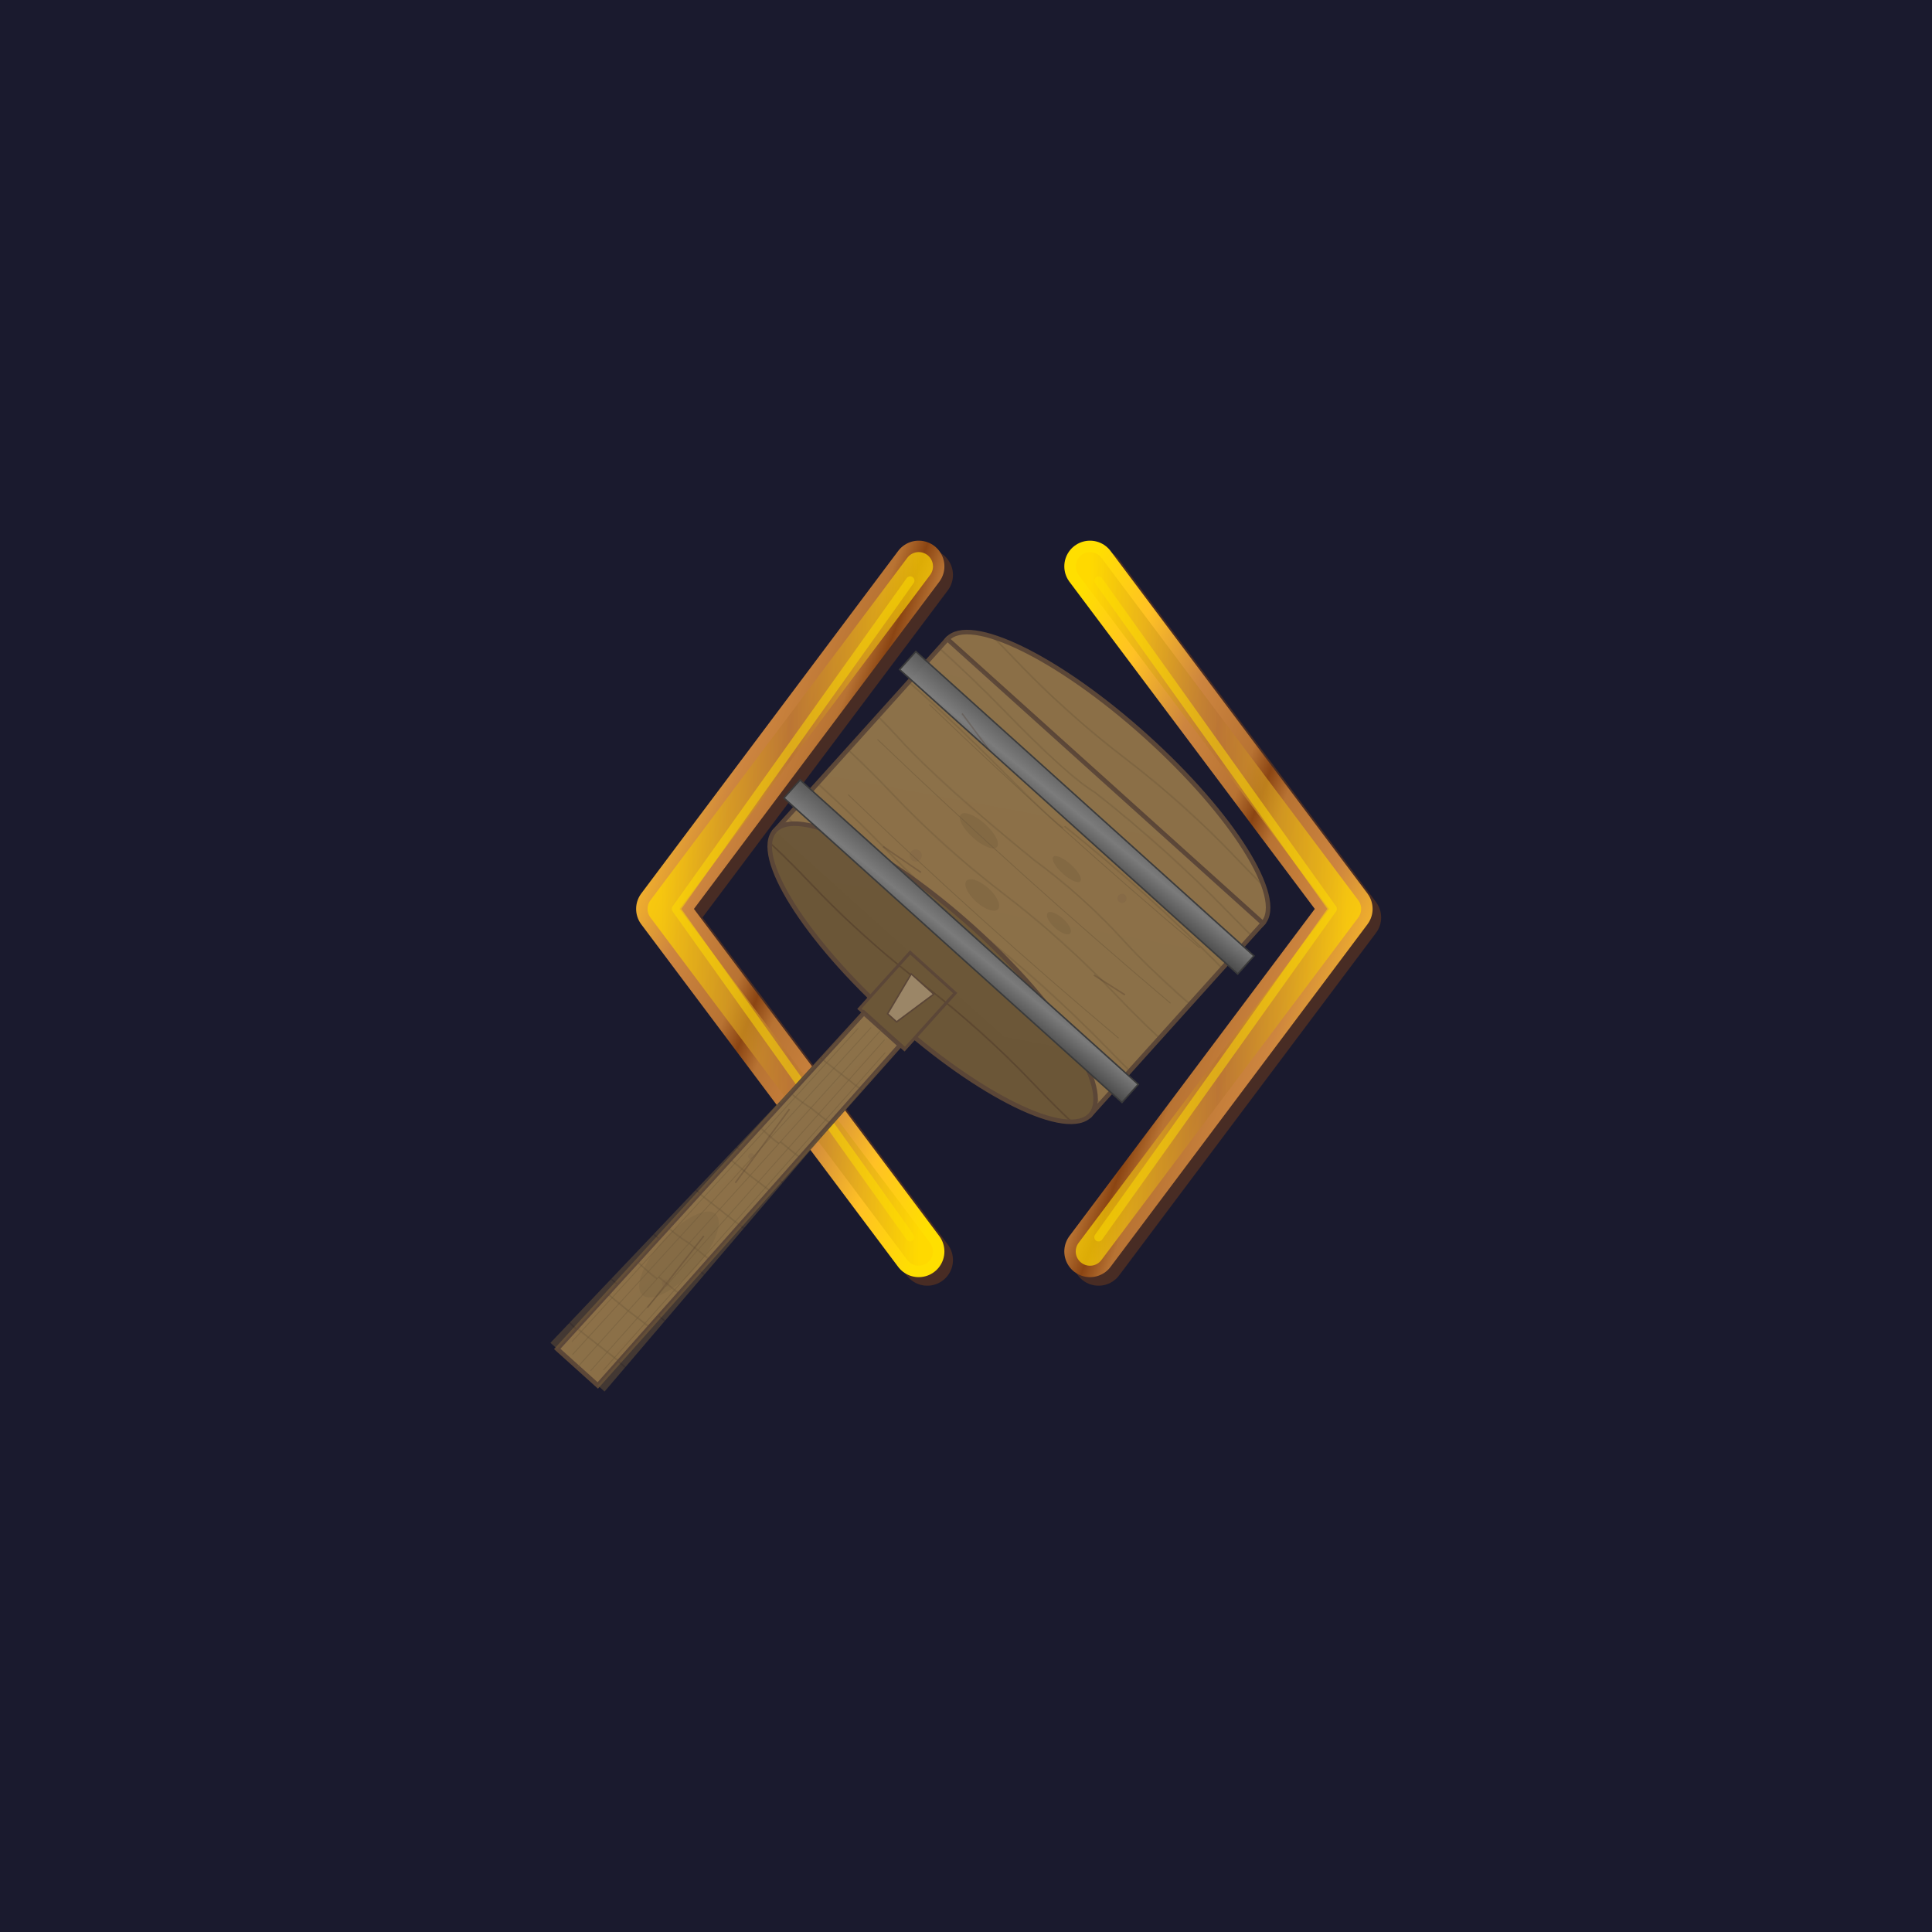
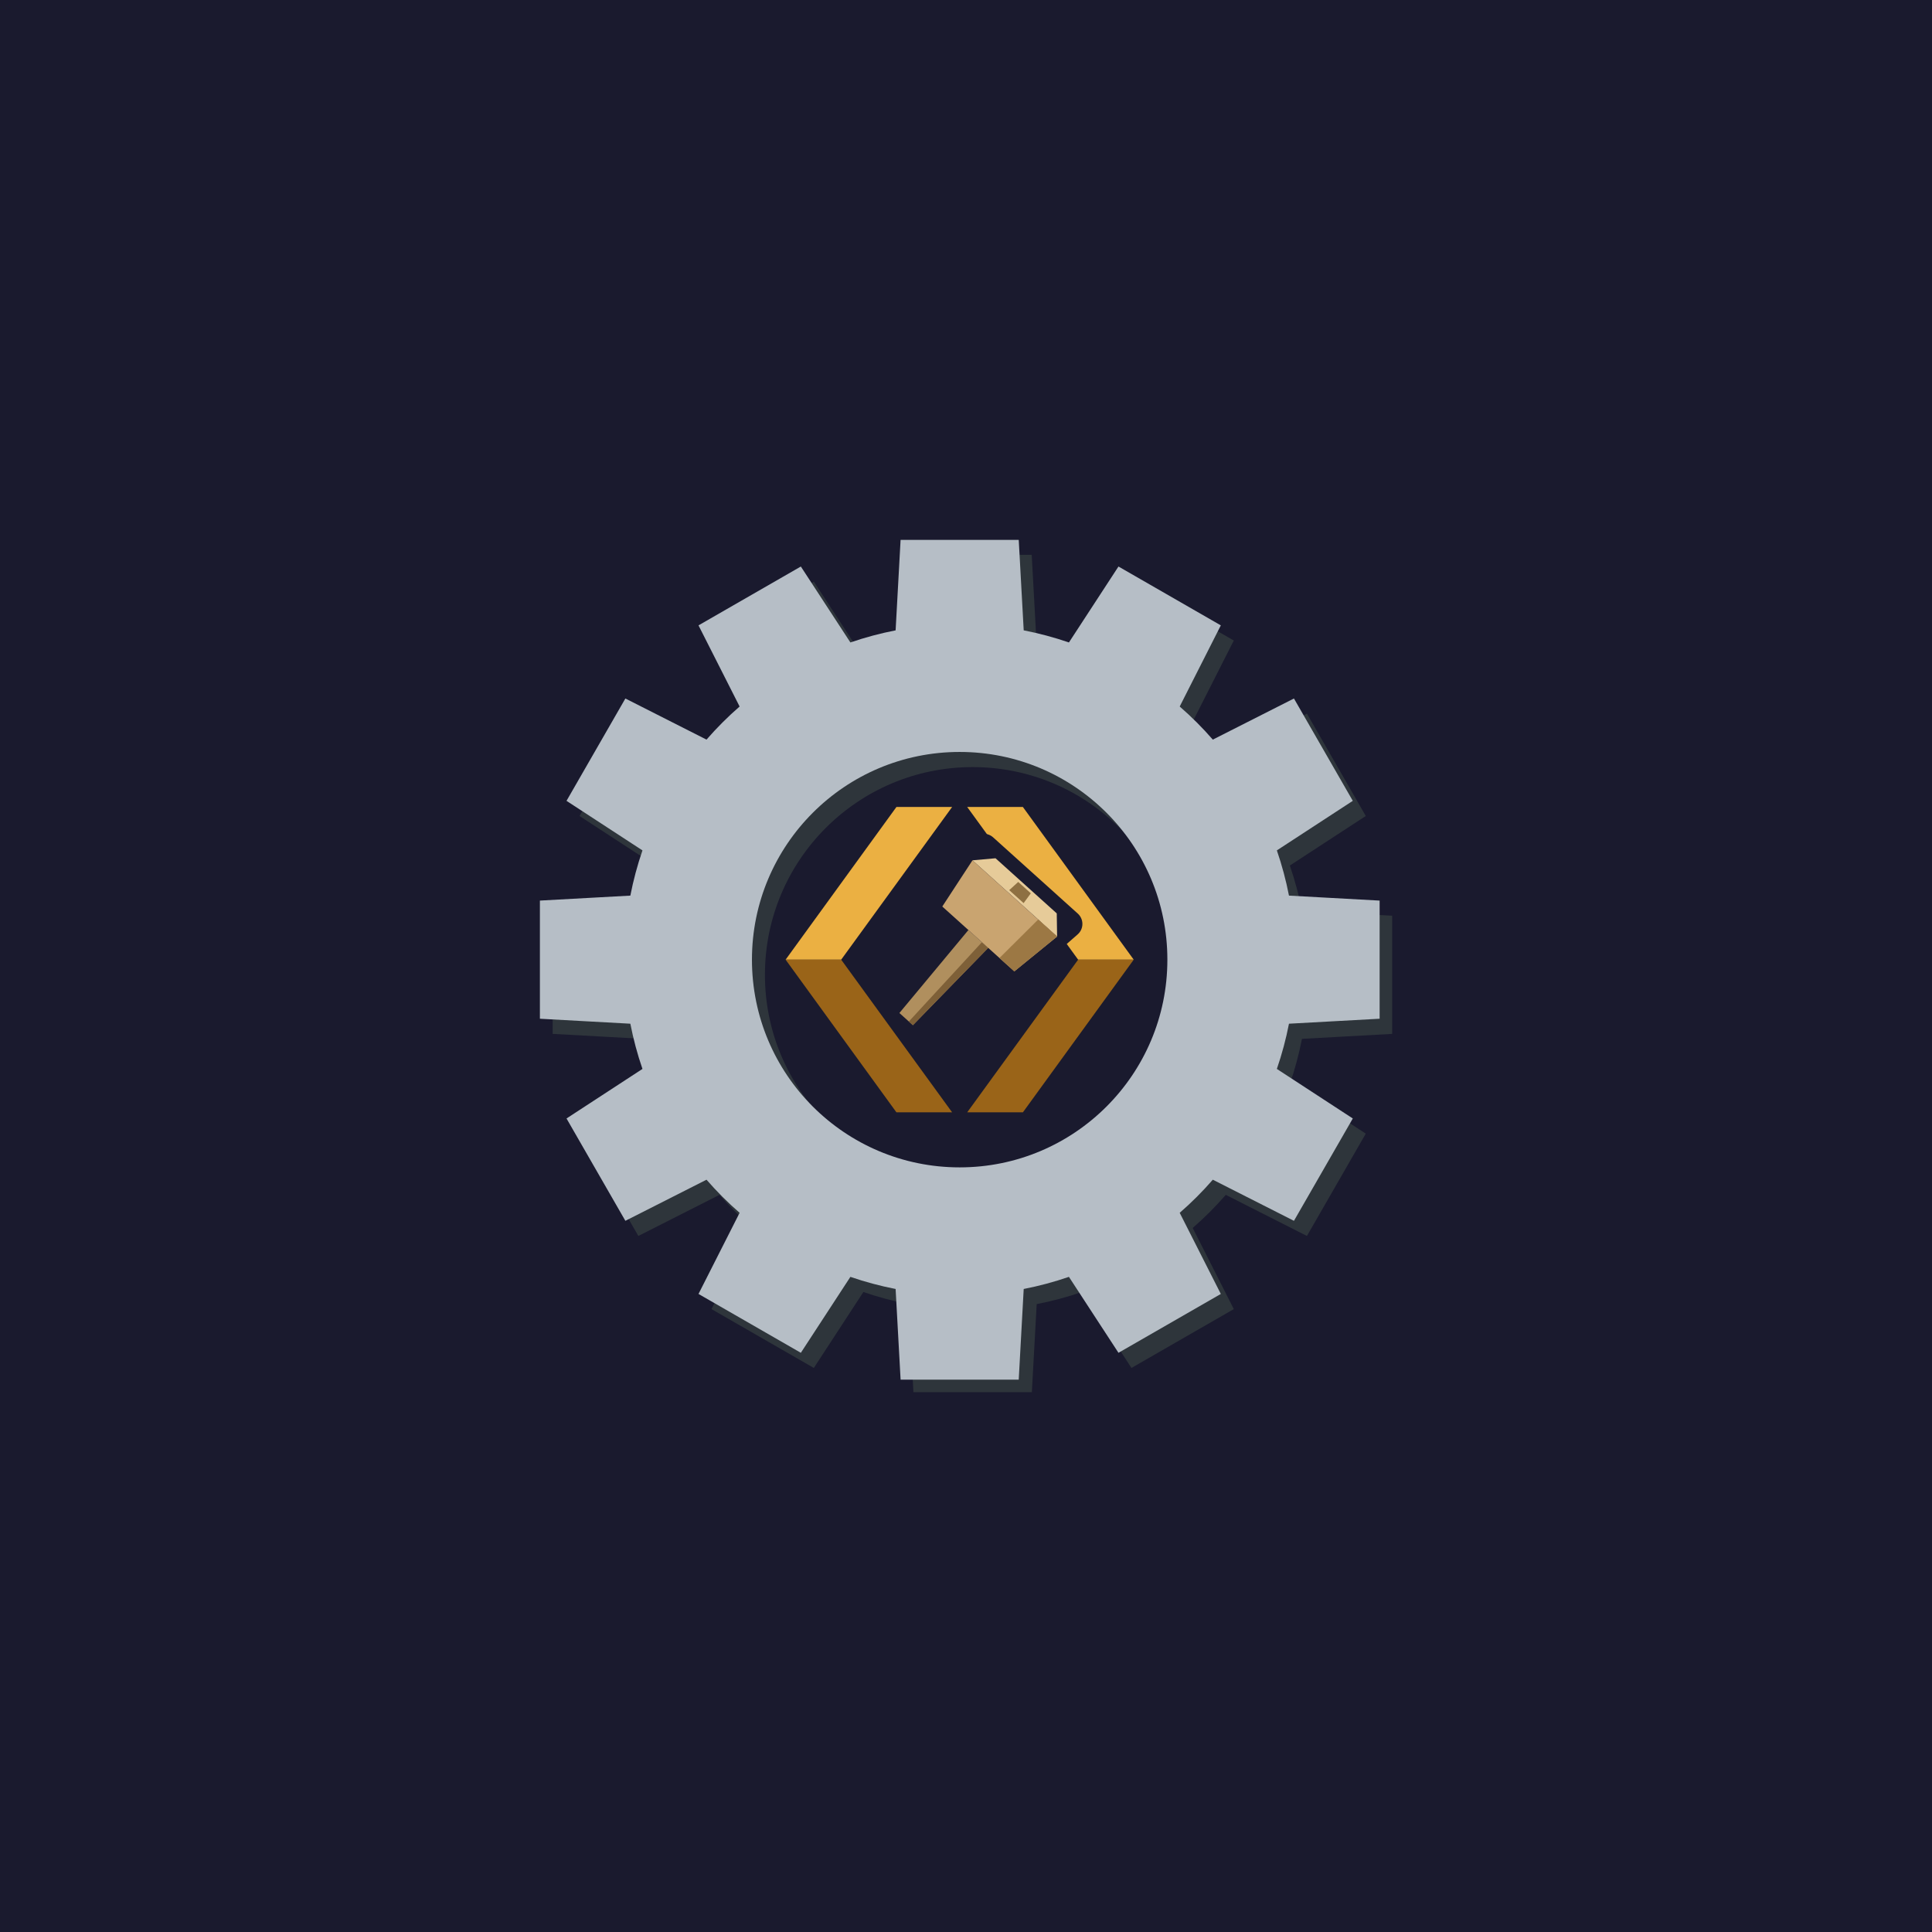
<svg xmlns="http://www.w3.org/2000/svg" width="512" height="512" viewBox="0 0 512 512">
  <rect width="512" height="512" fill="#1a1a2e" />
-   <svg x="143" y="143" width="226" height="226" viewBox="128.5 152.5 233.5 239" preserveAspectRatio="xMidYMid meet">
+   <svg x="143" y="143" width="226" height="226" viewBox="5.86 5.86 394.14 394.14" preserveAspectRatio="xMidYMid meet">
    <defs>
-       <pattern id="oakGrain" x="0" y="0" width="100" height="200" patternUnits="userSpaceOnUse">
-         <rect width="100" height="200" fill="#8B6F47" />
-         <path d="M0,10 Q25,8 50,10 T100,10" stroke="#6B5637" stroke-width="0.5" fill="none" opacity="0.4" />
-         <path d="M0,25 Q30,23 60,25 T100,25" stroke="#6B5637" stroke-width="0.5" fill="none" opacity="0.4" />
-         <path d="M0,40 Q35,38 70,40 T100,40" stroke="#6B5637" stroke-width="0.5" fill="none" opacity="0.4" />
-         <path d="M0,55 Q20,53 40,55 T100,55" stroke="#6B5637" stroke-width="0.5" fill="none" opacity="0.4" />
-         <path d="M0,70 Q25,68 50,70 T100,70" stroke="#6B5637" stroke-width="0.5" fill="none" opacity="0.4" />
-         <path d="M0,85 Q30,83 60,85 T100,85" stroke="#6B5637" stroke-width="0.5" fill="none" opacity="0.4" />
-         <path d="M0,100 Q35,98 70,100 T100,100" stroke="#6B5637" stroke-width="0.5" fill="none" opacity="0.4" />
-         <path d="M0,115 Q20,113 40,115 T100,115" stroke="#6B5637" stroke-width="0.5" fill="none" opacity="0.4" />
-         <path d="M0,130 Q25,128 50,130 T100,130" stroke="#6B5637" stroke-width="0.5" fill="none" opacity="0.4" />
-         <path d="M0,145 Q30,143 60,145 T100,145" stroke="#6B5637" stroke-width="0.5" fill="none" opacity="0.4" />
-         <path d="M0,160 Q35,158 70,160 T100,160" stroke="#6B5637" stroke-width="0.5" fill="none" opacity="0.4" />
-         <path d="M0,175 Q20,173 40,175 T100,175" stroke="#6B5637" stroke-width="0.5" fill="none" opacity="0.4" />
-         <path d="M0,190 Q25,188 50,190 T100,190" stroke="#6B5637" stroke-width="0.5" fill="none" opacity="0.4" />
-       </pattern>
-       <pattern id="oakGrainDark" x="0" y="0" width="100" height="200" patternUnits="userSpaceOnUse">
-         <rect width="100" height="200" fill="#6B5637" />
-         <path d="M0,10 Q25,8 50,10 T100,10" stroke="#4B3627" stroke-width="0.5" fill="none" opacity="0.5" />
-         <path d="M0,30 Q30,28 60,30 T100,30" stroke="#4B3627" stroke-width="0.5" fill="none" opacity="0.5" />
-         <path d="M0,50 Q35,48 70,50 T100,50" stroke="#4B3627" stroke-width="0.5" fill="none" opacity="0.5" />
-         <path d="M0,70 Q20,68 40,70 T100,70" stroke="#4B3627" stroke-width="0.5" fill="none" opacity="0.5" />
-         <path d="M0,90 Q25,88 50,90 T100,90" stroke="#4B3627" stroke-width="0.5" fill="none" opacity="0.5" />
-         <path d="M0,110 Q30,108 60,110 T100,110" stroke="#4B3627" stroke-width="0.5" fill="none" opacity="0.5" />
-         <path d="M0,130 Q35,128 70,130 T100,130" stroke="#4B3627" stroke-width="0.5" fill="none" opacity="0.5" />
-         <path d="M0,150 Q20,148 40,150 T100,150" stroke="#4B3627" stroke-width="0.5" fill="none" opacity="0.5" />
-         <path d="M0,170 Q25,168 50,170 T100,170" stroke="#4B3627" stroke-width="0.5" fill="none" opacity="0.5" />
-         <path d="M0,190 Q30,188 60,190 T100,190" stroke="#4B3627" stroke-width="0.5" fill="none" opacity="0.5" />
-       </pattern>
-       <linearGradient id="ironGradient" x1="0%" y1="0%" x2="100%" y2="100%">
-         <stop offset="0%" style="stop-color:#5A5A5A;stop-opacity:1" />
-         <stop offset="50%" style="stop-color:#7A7A7A;stop-opacity:1" />
-         <stop offset="100%" style="stop-color:#4A4A4A;stop-opacity:1" />
-       </linearGradient>
-       <linearGradient id="oilSheen" x1="0%" y1="0%" x2="100%" y2="100%">
-         <stop offset="0%" style="stop-color:#FFFFFF;stop-opacity:0.1" />
-         <stop offset="50%" style="stop-color:#FFFFFF;stop-opacity:0.05" />
-         <stop offset="100%" style="stop-color:#FFFFFF;stop-opacity:0" />
-       </linearGradient>
-       <linearGradient id="metalGradient" x1="0%" y1="0%" x2="100%" y2="100%">
-         <stop offset="0%" style="stop-color:#FFDF00;stop-opacity:1" />
-         <stop offset="15%" style="stop-color:#FFC125;stop-opacity:1" />
-         <stop offset="30%" style="stop-color:#CD853F;stop-opacity:1" />
-         <stop offset="45%" style="stop-color:#B87333;stop-opacity:1" />
-         <stop offset="50%" style="stop-color:#8B4513;stop-opacity:1" />
-         <stop offset="55%" style="stop-color:#B87333;stop-opacity:1" />
-         <stop offset="70%" style="stop-color:#CD853F;stop-opacity:1" />
-         <stop offset="85%" style="stop-color:#FFC125;stop-opacity:1" />
-         <stop offset="100%" style="stop-color:#FFDF00;stop-opacity:1" />
-       </linearGradient>
-       <linearGradient id="bracketGradient" x1="0%" y1="0%" x2="100%" y2="0%">
-         <stop offset="0%" style="stop-color:#FFD700;stop-opacity:1" />
-         <stop offset="50%" style="stop-color:#B87333;stop-opacity:1" />
-         <stop offset="100%" style="stop-color:#FFD700;stop-opacity:1" />
-       </linearGradient>
+       <path id="gear-body" fill-rule="evenodd" d="M170.4,47.8 L172.7,5.9 L227.3,5.9 L229.6,47.8 A155,155 0 0 1 250.5,53.4L250.5,53.4 L273.4,18.3 L320.7,45.5 L301.7,83 A155,155 0 0 1 317,98.3L317,98.3 L354.5,79.3 L381.7,126.6 L346.6,149.5 A155,155 0 0 1 352.2,170.4L352.2,170.4 L394.1,172.7 L394.1,227.3 L352.2,229.6 A155,155 0 0 1 346.6,250.5L346.6,250.5 L381.7,273.4 L354.5,320.7 L317,301.7 A155,155 0 0 1 301.7,317L301.7,317 L320.7,354.5 L273.4,381.7 L250.5,346.6 A155,155 0 0 1 229.6,352.2L229.6,352.2 L227.3,394.1 L172.7,394.1 L170.4,352.2 A155,155 0 0 1 149.5,346.6L149.5,346.6 L126.6,381.7 L79.3,354.5 L98.3,317 A155,155 0 0 1 83,301.7L83,301.7 L45.5,320.7 L18.3,273.4 L53.4,250.5 A155,155 0 0 1 47.8,229.6L47.8,229.6 L5.9,227.3 L5.9,172.7 L47.8,170.4 A155,155 0 0 1 53.4,149.5L53.4,149.5 L18.3,126.6 L45.5,79.3 L83,98.3 A155,155 0 0 1 98.3,83L98.3,83 L79.3,45.5 L126.6,18.3 L149.5,53.4 A155,155 0 0 1 170.4,47.8 Z M200,104 A96,96 0 1 1 200,296 A96,96 0 1 1 200,104 Z" />
+       <g id="tags">
+         <path fill="#EBB042" d="M143.8,64.3 L45.3,200 L94.7,200 L193.3,64.3 Z" />
+         <path fill="#9A6418" d="M45.3,200 L143.8,335.7 L193.3,335.7 L94.7,200 Z" />
+         <path fill="#EBB042" d="M256.2,64.3 L354.7,200 L305.3,200 L206.7,64.3 Z" />
+         <path fill="#9A6418" d="M354.7,200 L256.2,335.7 L206.7,335.7 L305.3,200 Z" />
+       </g>
+       <g id="mallet">
+         <g transform="rotate(42 200 200)">
+           <path fill="#B08F5E" d="M178,154 L222,154 L215,332 L185,332 Z" />
+           <path fill="#7E6038" d="M208,154 L222,154 L215,332 L206,332 Z" />
+           <path fill="#E6CB99" d="M106,64 L132,36 L268,36 L294,64 Z" />
+           <path fill="#8E7042" d="M186,40 L214,40 L216,60 L184,60 Z" />
+           <path fill="#C9A470" d="M106,64 L294,64 L280,154 L120,154 Z" />
+           <path fill="#9C7844" d="M252,64 L294,64 L280,154 L247,154 Z" />
+         </g>
+       </g>
+       <mask id="cut-lockup">
+         <rect width="400" height="400" fill="#fff" />
+         <g transform="translate(200 200) scale(.28) translate(-200 -200)" stroke="#000" stroke-width="46" stroke-linejoin="round" fill="#000">
+           <path transform="rotate(42 200 200)" d="M178,154 L222,154 L215,332 L185,332 Z" />
+           <path transform="rotate(42 200 200)" d="M106,36 L294,36 L280,154 L120,154 Z" />
+         </g>
+       </mask>
    </defs>
-     <g transform="translate(256, 256) scale(0.8)">
-       <g transform="translate(-75, 0)">
-         <path d="M 45 -120 L -45 0 L 45 120" stroke="#8B4513" stroke-width="18" fill="none" stroke-linecap="round" stroke-linejoin="round" opacity="0.4" transform="translate(3, 3)" />
-         <path d="M 45 -120 L -45 0 L 45 120" stroke="url(#metalGradient)" stroke-width="18" fill="none" stroke-linecap="round" stroke-linejoin="round" />
-         <path d="M 45 -120 L -45 0 L 45 120" stroke="url(#bracketGradient)" stroke-width="10" fill="none" stroke-linecap="round" stroke-linejoin="round" opacity="0.7" />
-         <path d="M 42 -115 L -40 0 L 42 115" stroke="#FFDF00" stroke-width="3" fill="none" stroke-linecap="round" stroke-linejoin="round" opacity="0.5" />
-       </g>
-       <g transform="translate(75, 0)">
-         <path d="M -45 -120 L 45 0 L -45 120" stroke="#8B4513" stroke-width="18" fill="none" stroke-linecap="round" stroke-linejoin="round" opacity="0.4" transform="translate(3, 3)" />
-         <path d="M -45 -120 L 45 0 L -45 120" stroke="url(#metalGradient)" stroke-width="18" fill="none" stroke-linecap="round" stroke-linejoin="round" />
-         <path d="M -45 -120 L 45 0 L -45 120" stroke="url(#bracketGradient)" stroke-width="10" fill="none" stroke-linecap="round" stroke-linejoin="round" opacity="0.7" />
-         <path d="M -42 -115 L 40 0 L -42 115" stroke="#FFDF00" stroke-width="3" fill="none" stroke-linecap="round" stroke-linejoin="round" opacity="0.5" />
+     <g mask="url(#cut-lockup)">
+       <use href="#gear-body" transform="translate(6,7)" fill="#2E353B" />
+       <use href="#gear-body" fill="#B6BEC6" />
+       <g transform="translate(200 200) scale(.52) translate(-200 -200)">
+         <use href="#tags" />
      </g>
    </g>
-     <g transform="translate(216, 296) rotate(42) scale(0.85)">
-       <g id="malletHead">
-         <ellipse cx="0" cy="-120" rx="70" ry="20" fill="url(#oakGrain)" stroke="#5B4637" stroke-width="1.5" />
-         <rect x="-70" y="-120" width="140" height="85" fill="url(#oakGrain)" stroke="#5B4637" stroke-width="1.5" />
-         <ellipse cx="0" cy="-35" rx="70" ry="20" fill="url(#oakGrainDark)" stroke="#5B4637" stroke-width="1.5" />
-         <rect x="-75" y="-110" width="150" height="8" fill="url(#ironGradient)" stroke="#3A3A3A" stroke-width="0.5" />
-         <rect x="-75" y="-53" width="150" height="8" fill="url(#ironGradient)" stroke="#3A3A3A" stroke-width="0.5" />
-         <ellipse cx="-20" cy="-80" rx="8" ry="3" fill="#6B5637" opacity="0.3" />
-         <ellipse cx="10" cy="-90" rx="6" ry="2" fill="#6B5637" opacity="0.3" />
-         <ellipse cx="-5" cy="-65" rx="7" ry="3" fill="#6B5637" opacity="0.3" />
-         <ellipse cx="20" cy="-75" rx="5" ry="2" fill="#6B5637" opacity="0.3" />
-         <path d="M-60,-100 Q0,-98 60,-100" stroke="#6B5637" stroke-width="0.3" fill="none" opacity="0.5" />
-         <path d="M-65,-80 Q0,-78 65,-80" stroke="#6B5637" stroke-width="0.3" fill="none" opacity="0.5" />
-         <path d="M-60,-60 Q0,-58 60,-60" stroke="#6B5637" stroke-width="0.3" fill="none" opacity="0.5" />
-       </g>
-       <g id="handle">
-         <rect x="-10" y="-35" width="20" height="25" fill="url(#oakGrainDark)" stroke="#5B4637" stroke-width="1" />
-         <path d="M-8,-10 L-9,140 L9,140 L8,-10 Z" fill="url(#oakGrain)" stroke="#5B4637" stroke-width="1.5" />
-         <path d="M-8,-10 Q-10,65 -12,140 L-9,140 Z" fill="url(#oakGrainDark)" opacity="0.5" />
-         <path d="M8,-10 Q10,65 12,140 L9,140 Z" fill="url(#oakGrainDark)" opacity="0.5" />
-         <ellipse cx="0" cy="90" rx="7" ry="18" fill="#6B5637" opacity="0.2" />
-         <line x1="-6" y1="-5" x2="-7" y2="135" stroke="#6B5637" stroke-width="0.3" opacity="0.4" />
-         <line x1="-3" y1="-8" x2="-4" y2="138" stroke="#6B5637" stroke-width="0.3" opacity="0.4" />
-         <line x1="0" y1="-10" x2="0" y2="140" stroke="#6B5637" stroke-width="0.3" opacity="0.4" />
-         <line x1="3" y1="-8" x2="4" y2="138" stroke="#6B5637" stroke-width="0.3" opacity="0.4" />
-         <line x1="6" y1="-5" x2="7" y2="135" stroke="#6B5637" stroke-width="0.3" opacity="0.4" />
-         <path d="M-5,-30 L-2,-15 L2,-15 L5,-30 Z" fill="#9B8667" stroke="#5B4637" stroke-width="0.5" />
-       </g>
-       <g id="aging" opacity="0.3">
-         <line x1="-50" y1="-105" x2="-35" y2="-102" stroke="#4B3627" stroke-width="0.5" />
-         <line x1="40" y1="-70" x2="52" y2="-72" stroke="#4B3627" stroke-width="0.5" />
-         <line x1="-40" y1="-55" x2="-25" y2="-57" stroke="#4B3627" stroke-width="0.5" />
-         <line x1="-5" y1="30" x2="-2" y2="60" stroke="#4B3627" stroke-width="0.5" />
-         <line x1="2" y1="80" x2="4" y2="110" stroke="#4B3627" stroke-width="0.5" />
-         <circle cx="-30" cy="-60" r="2" fill="#5B4637" opacity="0.4" />
-         <circle cx="30" cy="-95" r="1.5" fill="#5B4637" opacity="0.4" />
-         <circle cx="-4" cy="50" r="1" fill="#5B4637" opacity="0.4" />
-         <circle cx="3" cy="100" r="1.2" fill="#5B4637" opacity="0.4" />
-       </g>
-       <g id="sheen" opacity="0.15">
-         <rect x="-70" y="-120" width="140" height="85" fill="url(#oilSheen)" />
-         <path d="M-8,-10 L-9,140 L9,140 L8,-10 Z" fill="url(#oilSheen)" />
-       </g>
+     <g transform="translate(200 200) scale(.28) translate(-200 -200)">
+       <use href="#mallet" />
    </g>
  </svg>
</svg>
